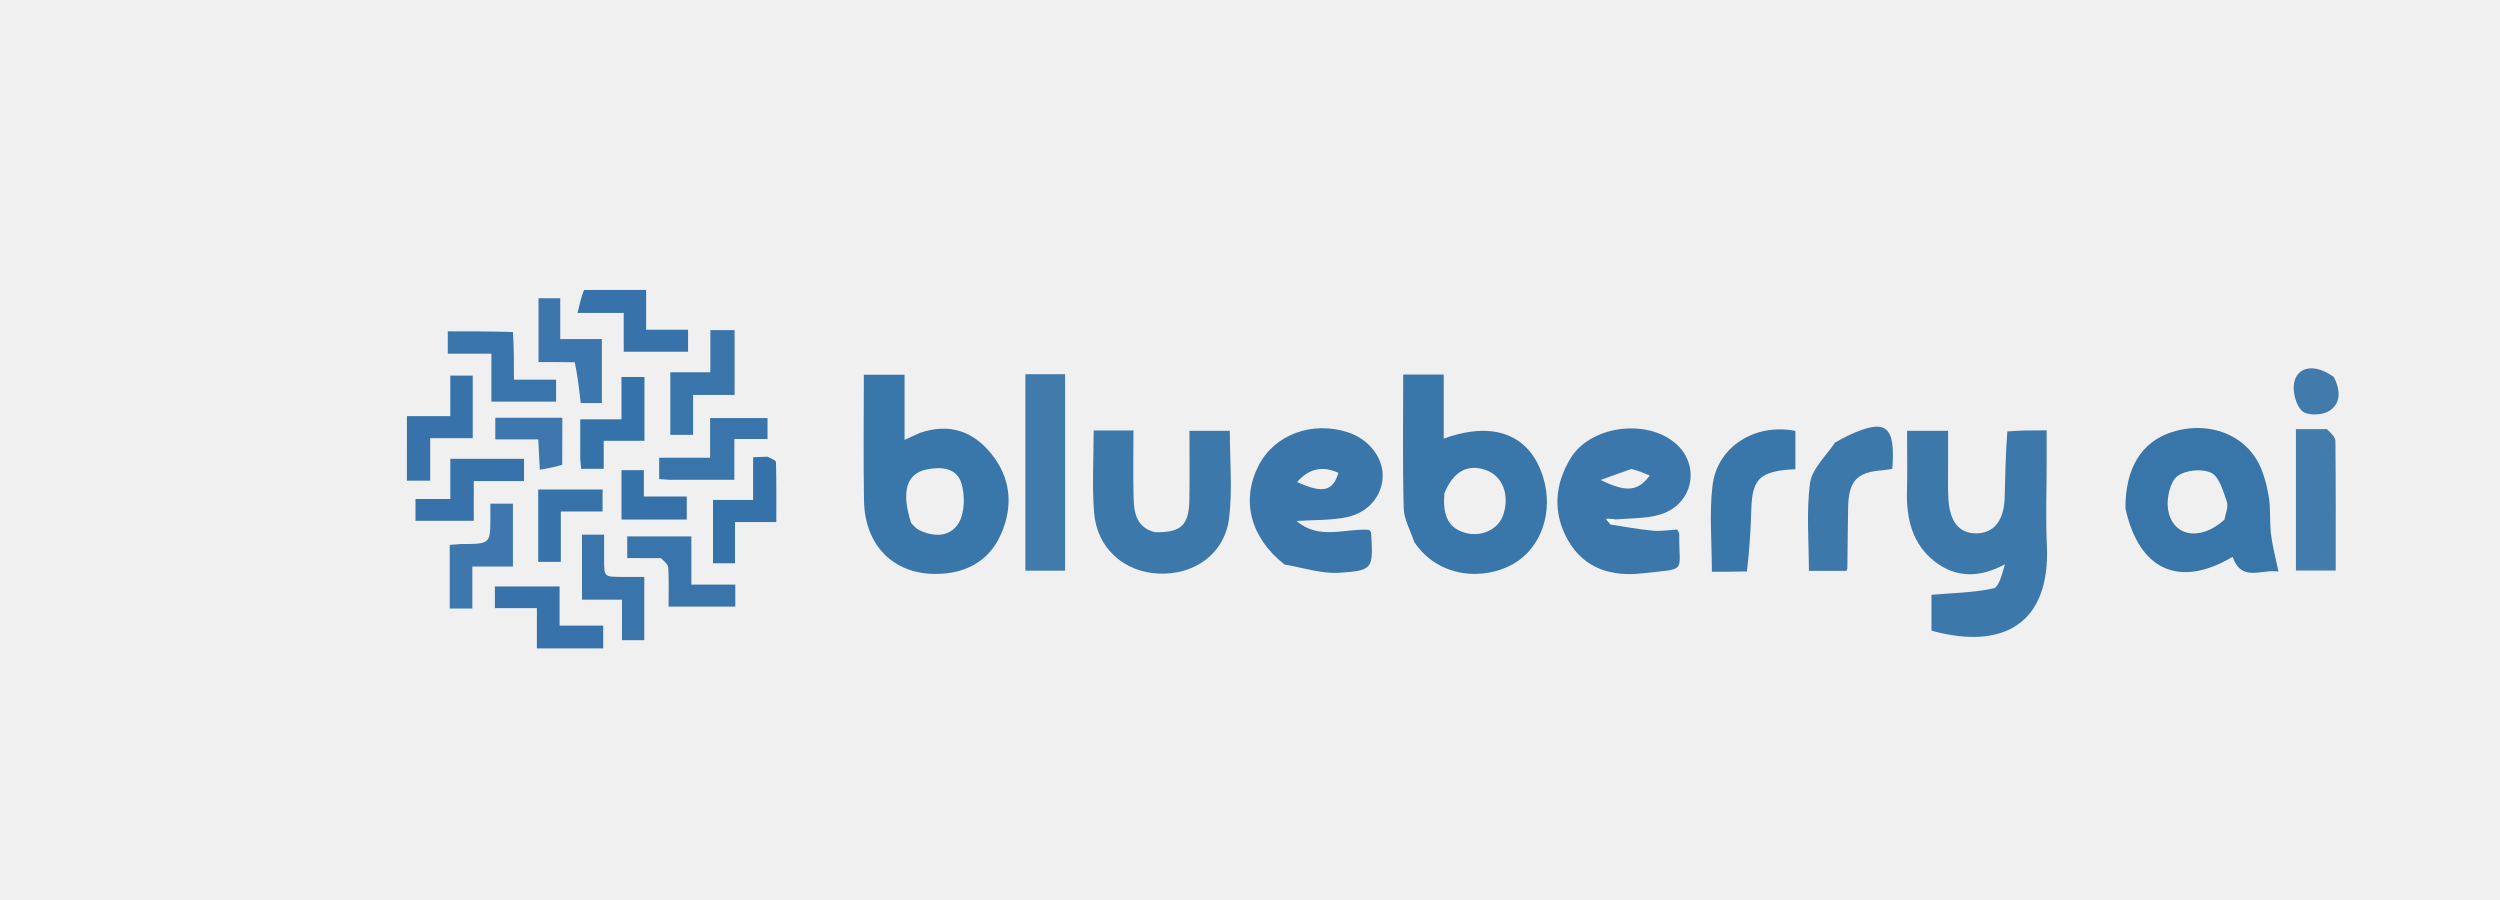
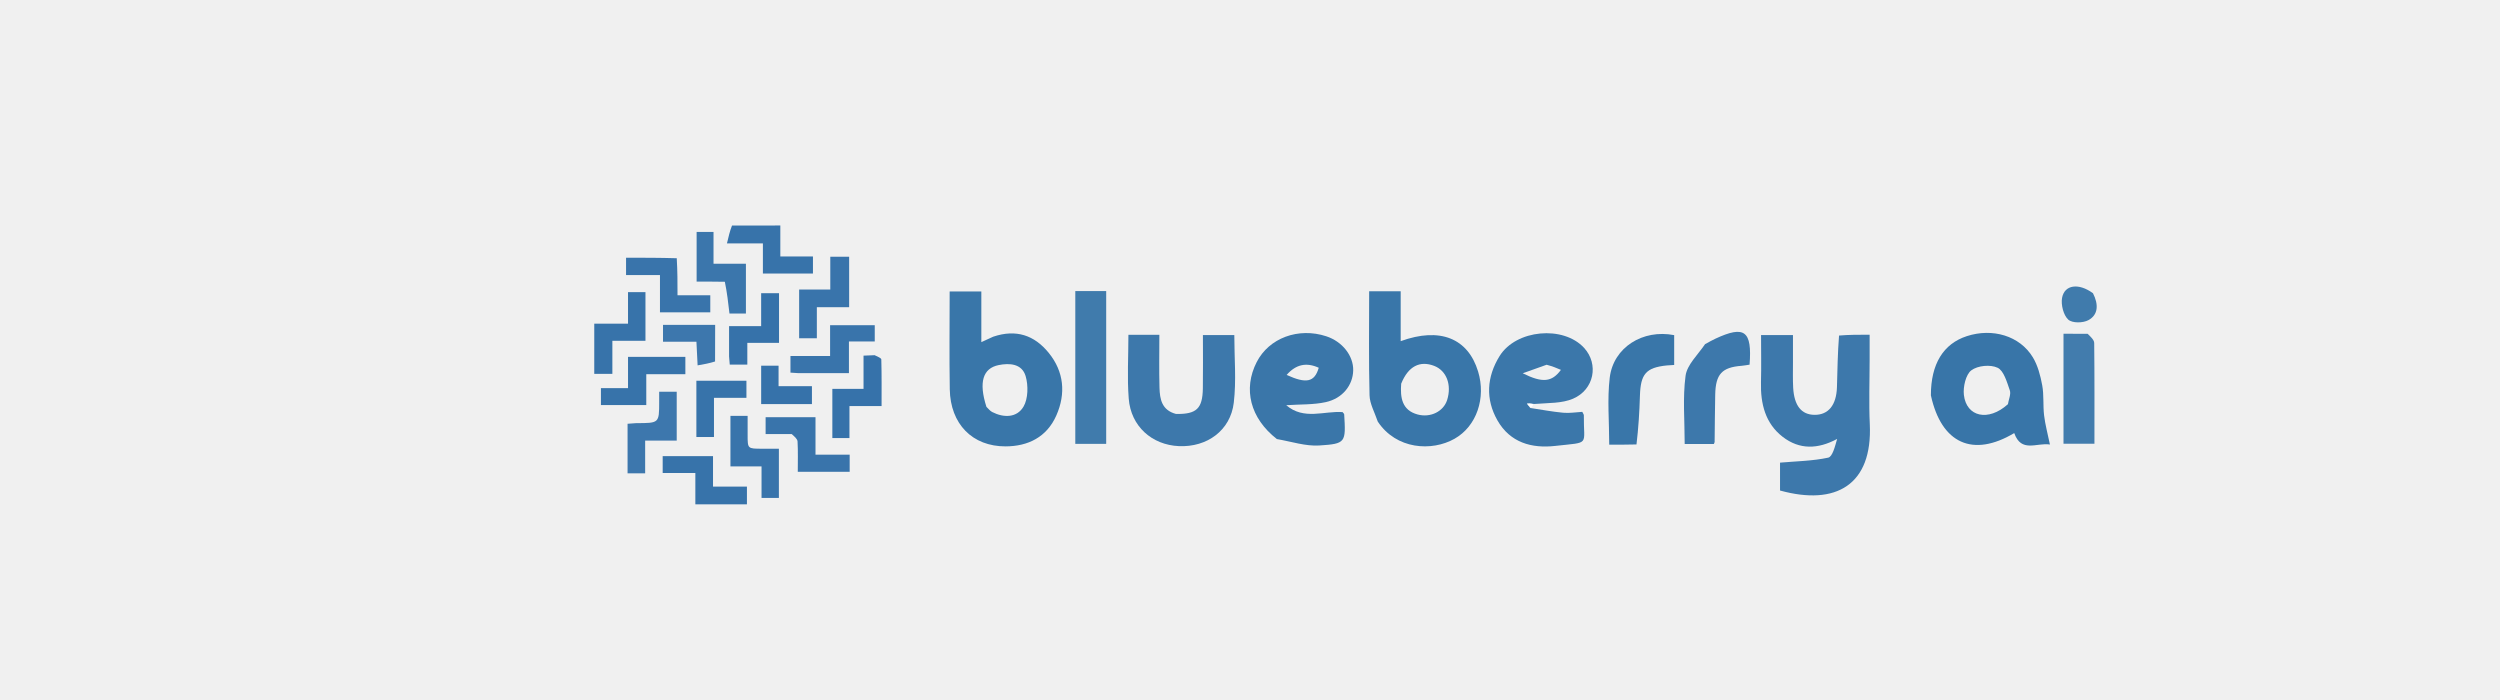
- <svg xmlns="http://www.w3.org/2000/svg" viewBox="0 60 420 200" xml:space="preserve" height="90" width="250" version="1.1" id="svg24">
+ <svg xmlns="http://www.w3.org/2000/svg" viewBox="0 60 420 200" xml:space="preserve" height="70" width="250" version="1.1" id="svg24">
  <defs id="defs24" />
  <path fill="#3d78ab" d="m 378.298,155.872 c 2.884,-0.241 5.462,-0.241 8.74,-0.241 v 6.98 c 0,6.2 -0.242,12.413 0.046,18.597 0.805,17.326 -9.657,23.362 -25.648,18.938 v -7.962 c 4.743,-0.415 9.343,-0.473 13.767,-1.427 1.228,-0.265 1.934,-3.188 2.551,-5.348 -5.523,2.964 -10.753,3.108 -15.55,-0.593 -4.951,-3.821 -6.374,-9.424 -6.209,-15.648 0.115,-4.361 0.022,-8.727 0.022,-13.438 h 9.115 c 0,2.526 -0.005,5.167 10e-4,7.808 0.007,2.419 -0.073,4.845 0.061,7.255 0.288,5.131 2.37,7.7 6.098,7.732 3.956,0.036 6.261,-2.772 6.409,-7.936 0.139,-4.824 0.198,-9.65 0.598,-14.717" style="stroke-width:0.888" id="path1" />
  <path fill="#3976a9" d="m 136.637,156.195 c 6.523,-2.205 11.749,-0.437 15.861,4.627 4.362,5.371 4.919,11.619 2.187,17.843 -2.752,6.273 -8.144,8.845 -14.487,8.872 -9.521,0.039 -15.809,-6.405 -15.976,-16.305 -0.156,-9.221 -0.034,-18.447 -0.034,-27.958 h 9.051 v 14.479 c 1.382,-0.624 2.229,-1.005 3.396,-1.558 m -1.94,20.046 c 0.541,0.5 1.009,1.153 1.634,1.474 3.335,1.71 7.059,1.67 8.955,-1.526 1.331,-2.243 1.401,-6.081 0.608,-8.741 -1.056,-3.537 -4.582,-3.783 -7.737,-3.131 -4.455,0.923 -5.729,4.843 -3.461,11.923 m 111.811,4.211 c -0.913,-2.702 -2.288,-5.086 -2.351,-7.506 -0.255,-9.82 -0.106,-19.653 -0.106,-29.718 h 9.004 v 14.245 c 11.217,-4.076 19.221,-0.832 22.113,8.653 2.307,7.57 -0.388,15.648 -6.72,19.232 -6.547,3.706 -16.657,3.052 -21.941,-4.906 m 6.691,-10.829 c -0.31,4.018 0.254,7.585 4.664,8.792 3.721,1.019 7.441,-0.87 8.466,-4.126 1.364,-4.325 -0.174,-8.386 -3.69,-9.746 -4.044,-1.565 -7.405,0.033 -9.439,5.081" style="stroke-width:0.888" id="path2" />
  <path fill="#3875a8" d="m 404.54,172.962 c -0.014,-8.973 3.569,-14.735 10.242,-16.914 7.358,-2.405 15.161,-0.106 18.885,6.04 1.416,2.337 2.175,5.248 2.683,8.008 0.517,2.793 0.19,5.747 0.534,8.589 0.32,2.658 1.033,5.262 1.664,8.322 -3.783,-0.605 -8.16,2.476 -10.197,-3.271 -11.782,7.035 -20.808,3.017 -23.812,-10.775 m 22.009,2.524 c 0.214,-1.334 0.925,-2.856 0.541,-3.962 -0.821,-2.361 -1.728,-5.621 -3.487,-6.451 -2.075,-0.978 -5.673,-0.636 -7.514,0.741 -1.567,1.171 -2.391,4.729 -2.119,7.047 0.729,6.217 6.935,7.705 12.58,2.625" style="stroke-width:0.888" id="path3" />
  <path fill="#3b77aa" d="m 290.079,176.565 c 3.141,0.47 6.272,1.071 9.427,1.362 1.819,0.169 3.68,-0.159 5.434,-0.258 0.225,0.485 0.449,0.742 0.446,0.997 -0.13,8.817 2.062,7.585 -8.226,8.743 -6.621,0.746 -12.827,-0.906 -16.476,-7.322 -3.433,-6.038 -3.062,-12.402 0.626,-18.354 4.701,-7.584 18.23,-8.835 24.176,-2.304 4.199,4.612 2.864,11.888 -3.192,14.487 -3.18,1.366 -6.968,1.178 -11.05,1.506 -1.082,-0.16 -1.595,-0.133 -2.107,-0.107 z m 4.67,-12.352 -6.826,2.438 c 5.677,2.833 8.327,2.526 10.914,-0.975 -1.223,-0.523 -2.307,-0.987 -4.088,-1.464" style="stroke-width:0.888" id="path4" />
  <path fill="#3a76a9" d="m 217.673,185.444 c -7.619,-5.96 -9.698,-14.266 -5.772,-21.97 3.517,-6.902 11.923,-10.02 19.912,-7.388 4.583,1.51 7.775,5.574 7.672,9.771 -0.102,4.178 -3.007,7.967 -7.822,9.032 -3.533,0.783 -7.261,0.607 -11.317,0.886 5.087,4.336 10.803,1.583 16.097,1.969 0.168,0.224 0.46,0.443 0.473,0.682 0.469,7.995 0.487,8.364 -7.114,8.855 -3.892,0.251 -7.878,-1.093 -12.13,-1.836 m 11.966,-20.371 c -3.489,-1.598 -6.495,-1.007 -9.167,2.046 5.54,2.54 7.973,2.136 9.167,-2.046" style="stroke-width:0.888" id="path5" />
  <path fill="#3d78ab" d="m 188.846,178.27 c 5.9,0.108 7.59,-1.531 7.683,-7.279 0.081,-4.971 0.017,-9.943 0.017,-15.261 h 8.971 c 0,6.474 0.602,12.99 -0.151,19.33 -0.946,7.947 -7.665,12.766 -15.68,12.405 -7.722,-0.346 -13.714,-5.679 -14.333,-13.548 -0.469,-5.96 -0.092,-11.992 -0.092,-18.264 h 8.842 c 0,5.202 -0.103,10.164 0.036,15.121 0.094,3.244 0.636,6.414 4.708,7.495" style="stroke-width:0.888" id="path6" />
  <path fill="#3974ab" d="M46.214 133.78c.218 3.58.218 7.01.218 10.588h9.364v4.87H41.42v-10.64h-9.69v-4.964c4.855 0 9.56 0 14.484.147m49.255 3.063v10.924h-9.227v8.874h-5.059v-13.909h8.9v-9.372h5.386z" style="stroke-width:.571" id="path7" />
  <path fill="#3d77ad" d="M34.64 180.895c6.548-.002 6.548-.002 6.553-5.99v-2.983h5.012v13.972h-9.018v9.342h-5.026v-14.16c.61-.05 1.413-.115 2.479-.18" style="stroke-width:.571" id="path8" />
  <path fill="#3b76ac" d="M59.952 140.506c-2.796-.049-5.302-.049-8.06-.049v-14.182h4.829v9.076h9.256v14.223h-4.7c-.353-3.073-.694-6.046-1.325-9.068" style="stroke-width:.571" id="path9" />
  <path fill="#3974ab" d="M79.074 184.024c-2.605-.003-4.92-.003-7.47-.003v-4.818h14.252v10.703h9.763v4.887H80.794c0-2.921.093-5.799-.066-8.663-.04-.723-.888-1.403-1.654-2.106" style="stroke-width:.571" id="path10" />
  <path fill="#3773aa" d="M22.646 159.171v-6.697h9.644v-9.013h4.986v13.917H27.82v9.442h-5.175z" style="stroke-width:.571" id="path11" />
  <path fill="#3672aa" d="M102.756 161.485c.826.405 1.893.798 1.905 1.218.123 4.373.076 8.751.076 13.316h-9.18v9.145H90.67V171.1h8.91v-9.488c1.23-.053 2.079-.09 3.176-.126" style="stroke-width:.571" id="path12" />
  <path fill="#3974ab" d="M81.021 166.616c-.925-.05-1.588-.098-2.318-.152v-4.744h11.323v-8.809h12.76v4.648H95.41v9.057zM70.44 198.425v-5.166h-8.885v-14.437h4.909v5.517c.002 3.864.003 3.865 4.12 3.866h4.812v14.068H70.44z" style="stroke-width:.571" id="path13" />
  <path fill="#407bac" d="m 160.085,176.812 v -33.65 h 8.828 v 43.66 h -8.829 z" style="stroke-width:0.888" id="path14" />
  <path fill="#3773aa" d="M57.62 204.09h-6.092v-8.943h-9.334v-4.818h14.382v8.692h9.691v5.07zm4.386-79.652c4.678-.01 9.1-.01 13.802-.01v8.846h9.32v4.883H70.826v-8.617H60.558c.46-1.96.826-3.527 1.448-5.103zM39.629 161.96h9.045v4.945H37.508v8.834H24.55v-4.85h7.742v-8.93z" style="stroke-width:.571" id="path15" />
  <path fill="#3976a9" d="m 320.425,186.985 c -2.782,0.07 -5.213,0.07 -7.787,0.07 0,-6.588 -0.6,-12.961 0.144,-19.157 1.037,-8.639 9.437,-13.898 18.413,-12.143 v 8.519 c -0.753,0.049 -1.44,0.068 -2.121,0.139 -5.927,0.617 -7.477,2.43 -7.665,8.657 -0.139,4.618 -0.418,9.23 -0.984,13.915" style="stroke-width:0.888" id="path16" />
  <path fill="#3672aa" d="M61.164 161.842v-8.66h9.164v-9.41h5.106v14.188H66.38v6.215h-5.023a83 83 0 0 1-.193-2.333" style="stroke-width:.571" id="path17" />
  <path fill="#3d78ab" d="m 340.022,158.327 c 1.173,-0.645 2.062,-1.144 2.981,-1.573 8.3,-3.857 10.479,-2.259 9.734,7.434 -0.733,0.107 -1.521,0.271 -2.318,0.332 -5.568,0.434 -7.376,2.37 -7.499,8.203 -0.096,4.516 -0.112,9.035 -0.171,13.553 -0.001,0.135 -0.099,0.272 -0.216,0.578 h -8.336 c 0,-6.672 -0.591,-13.18 0.249,-19.48 0.421,-3.154 3.456,-5.925 5.576,-9.048" style="stroke-width:0.888" id="path18" />
  <path fill="#3773aa" d="M59.913 168.782h6.21v4.883H56.85v11.195h-5.026v-16.078z" style="stroke-width:.571" id="path19" />
  <path fill="#427cad" d="m 449.323,155.37 c 0.906,0.886 1.869,1.757 1.879,2.638 0.108,9.48 0.067,18.963 0.067,28.78 h -8.839 v -31.431 c 2.28,0 4.392,0 6.892,0.012" style="stroke-width:0.888" id="path20" />
  <path fill="#3d77ad" d="M57.162 163.278c-1.61.522-3.195.8-4.987 1.115l-.338-6.754h-9.55v-4.812h14.9c0 3.374 0 6.79-.025 10.451" style="stroke-width:.571" id="path21" />
  <path fill="#3672aa" d="M76.758 175.454h-6.425v-10.972h4.97v5.856h9.534v5.116z" style="stroke-width:.571" id="path22" />
  <path fill="#407bac" d="m 450.85,143.781 c 1.628,3.183 1.535,6.153 -1.297,7.687 -1.572,0.853 -4.627,0.898 -5.778,-0.162 -1.345,-1.24 -2.115,-4.237 -1.757,-6.196 0.69,-3.769 4.73,-4.335 8.833,-1.329" style="stroke-width:0.888" id="path23" />
  <path fill="#ffffff" d="m 290.337,176.354 c -0.572,-0.206 -0.884,-0.623 -1.198,-1.039 0.512,-0.026 1.025,-0.052 1.73,0.135 0.038,0.372 -0.118,0.533 -0.532,0.903" style="stroke-width:0.888" id="path24" />
</svg>
